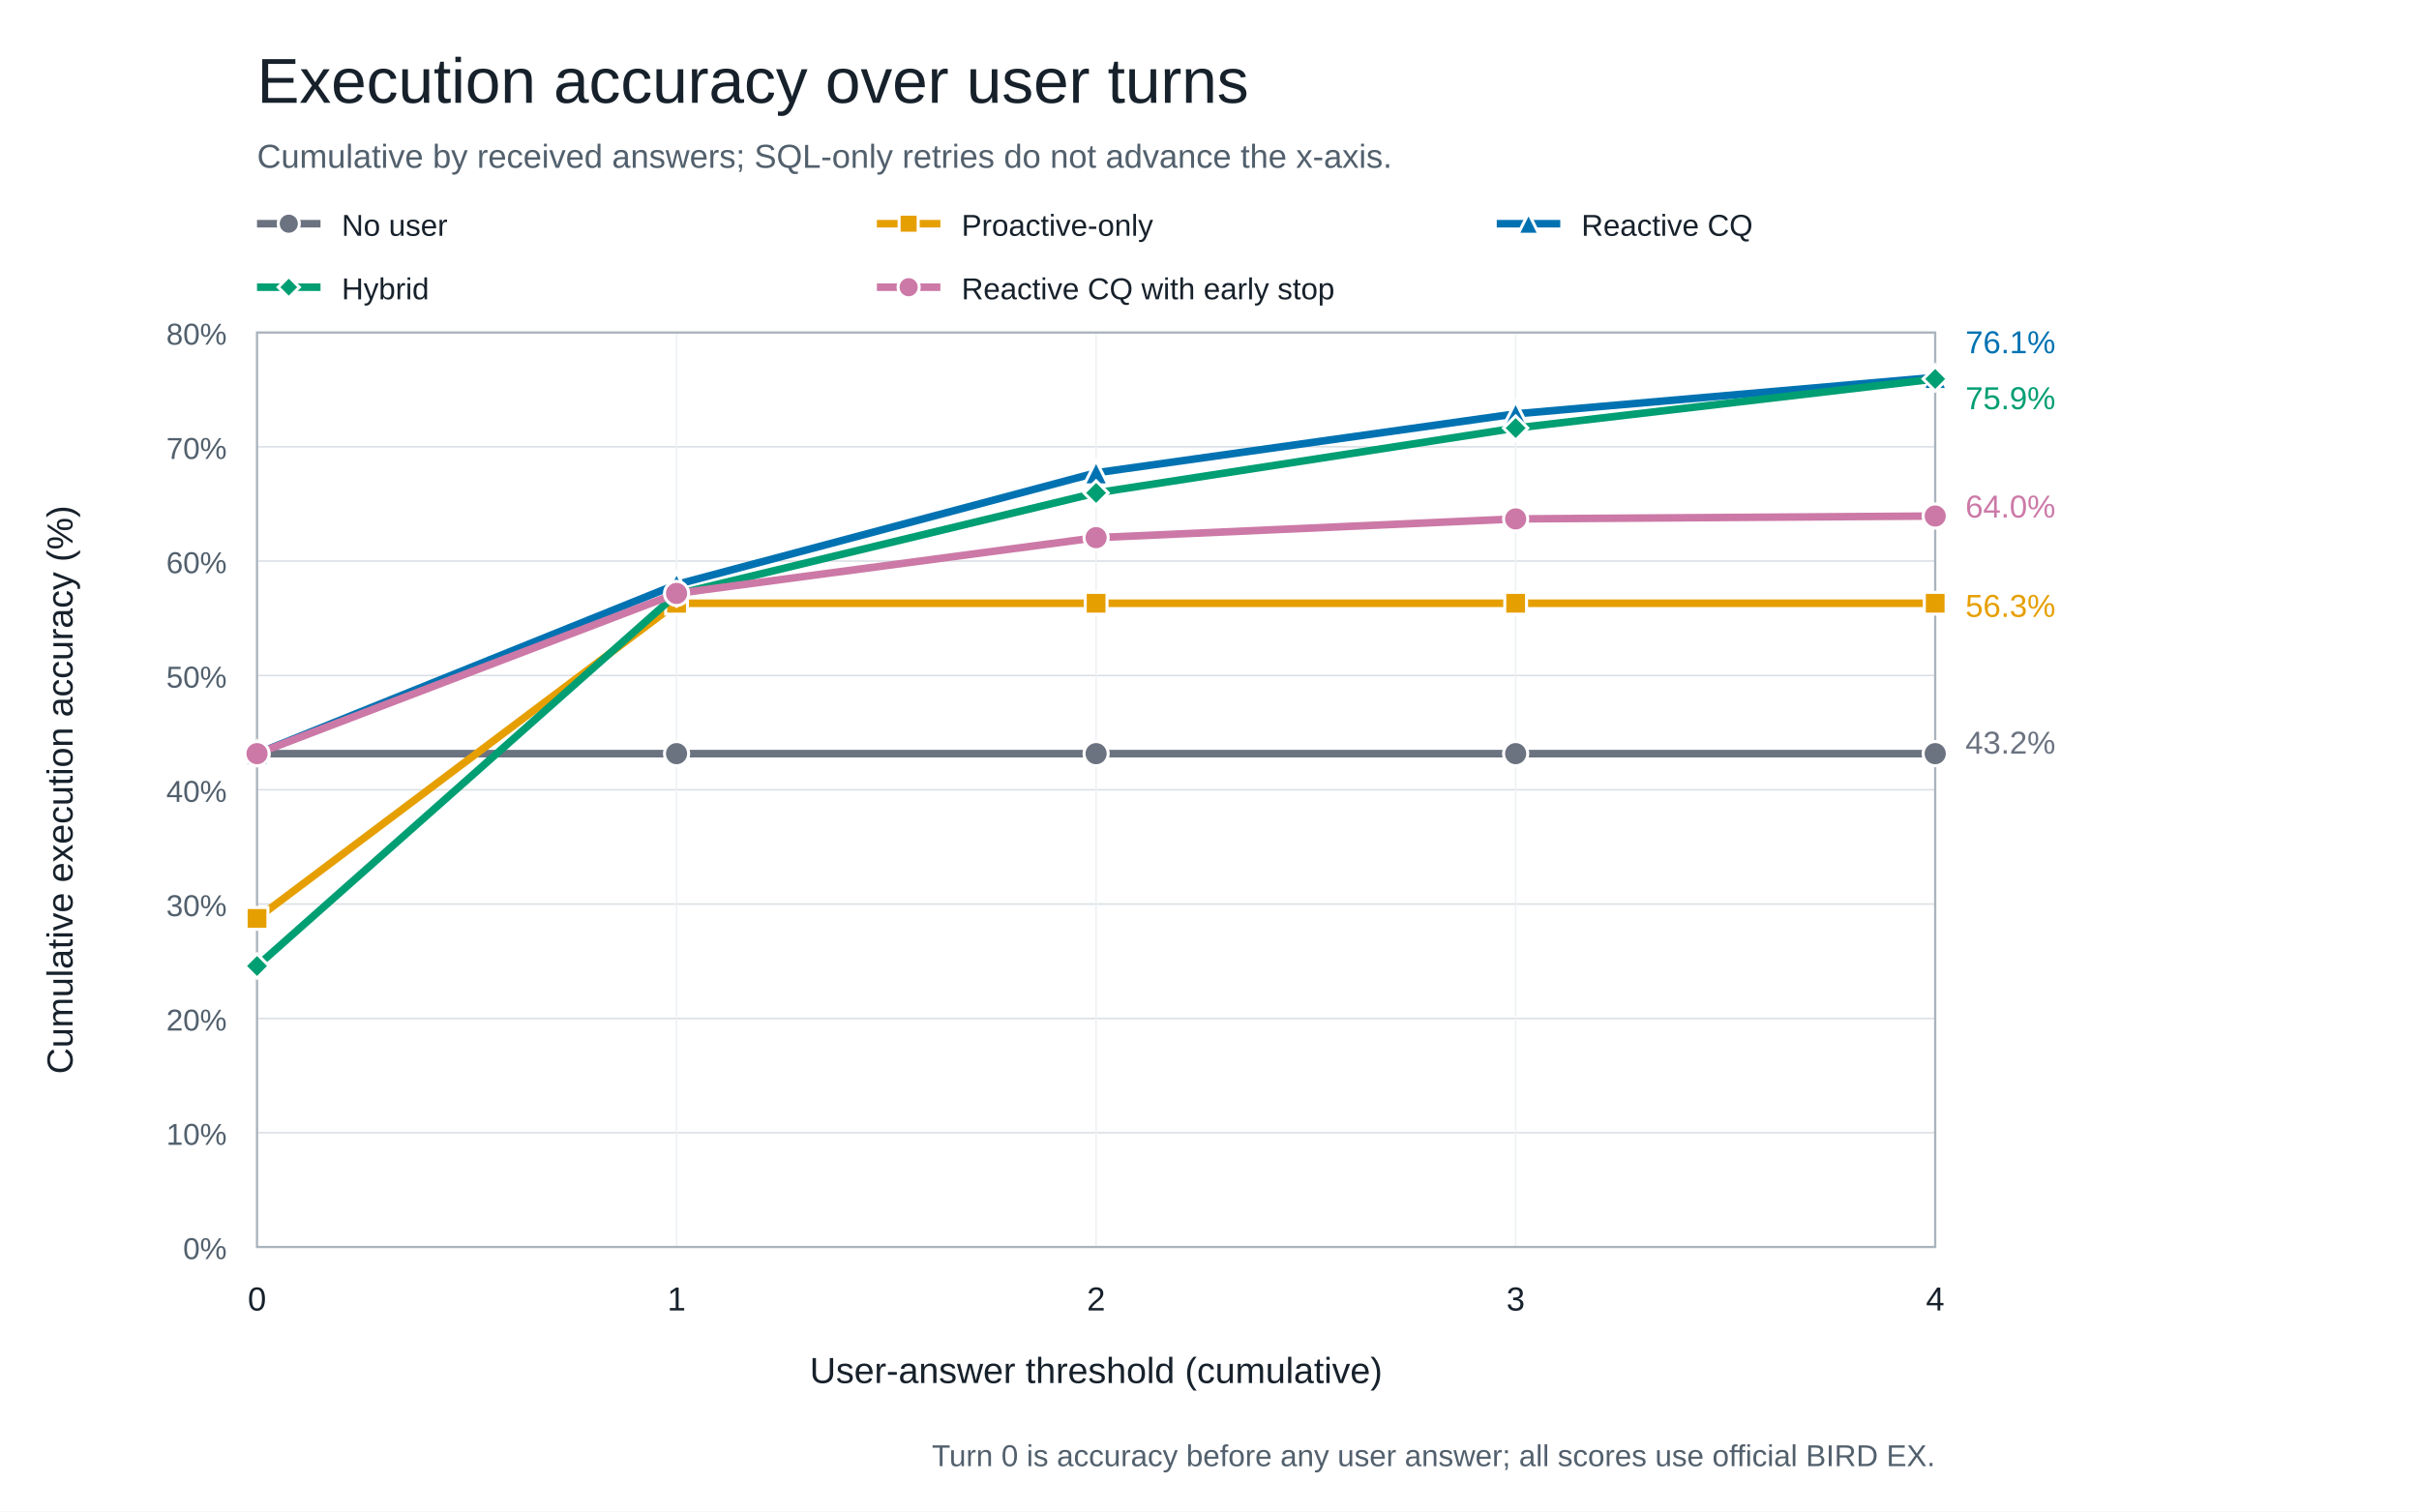
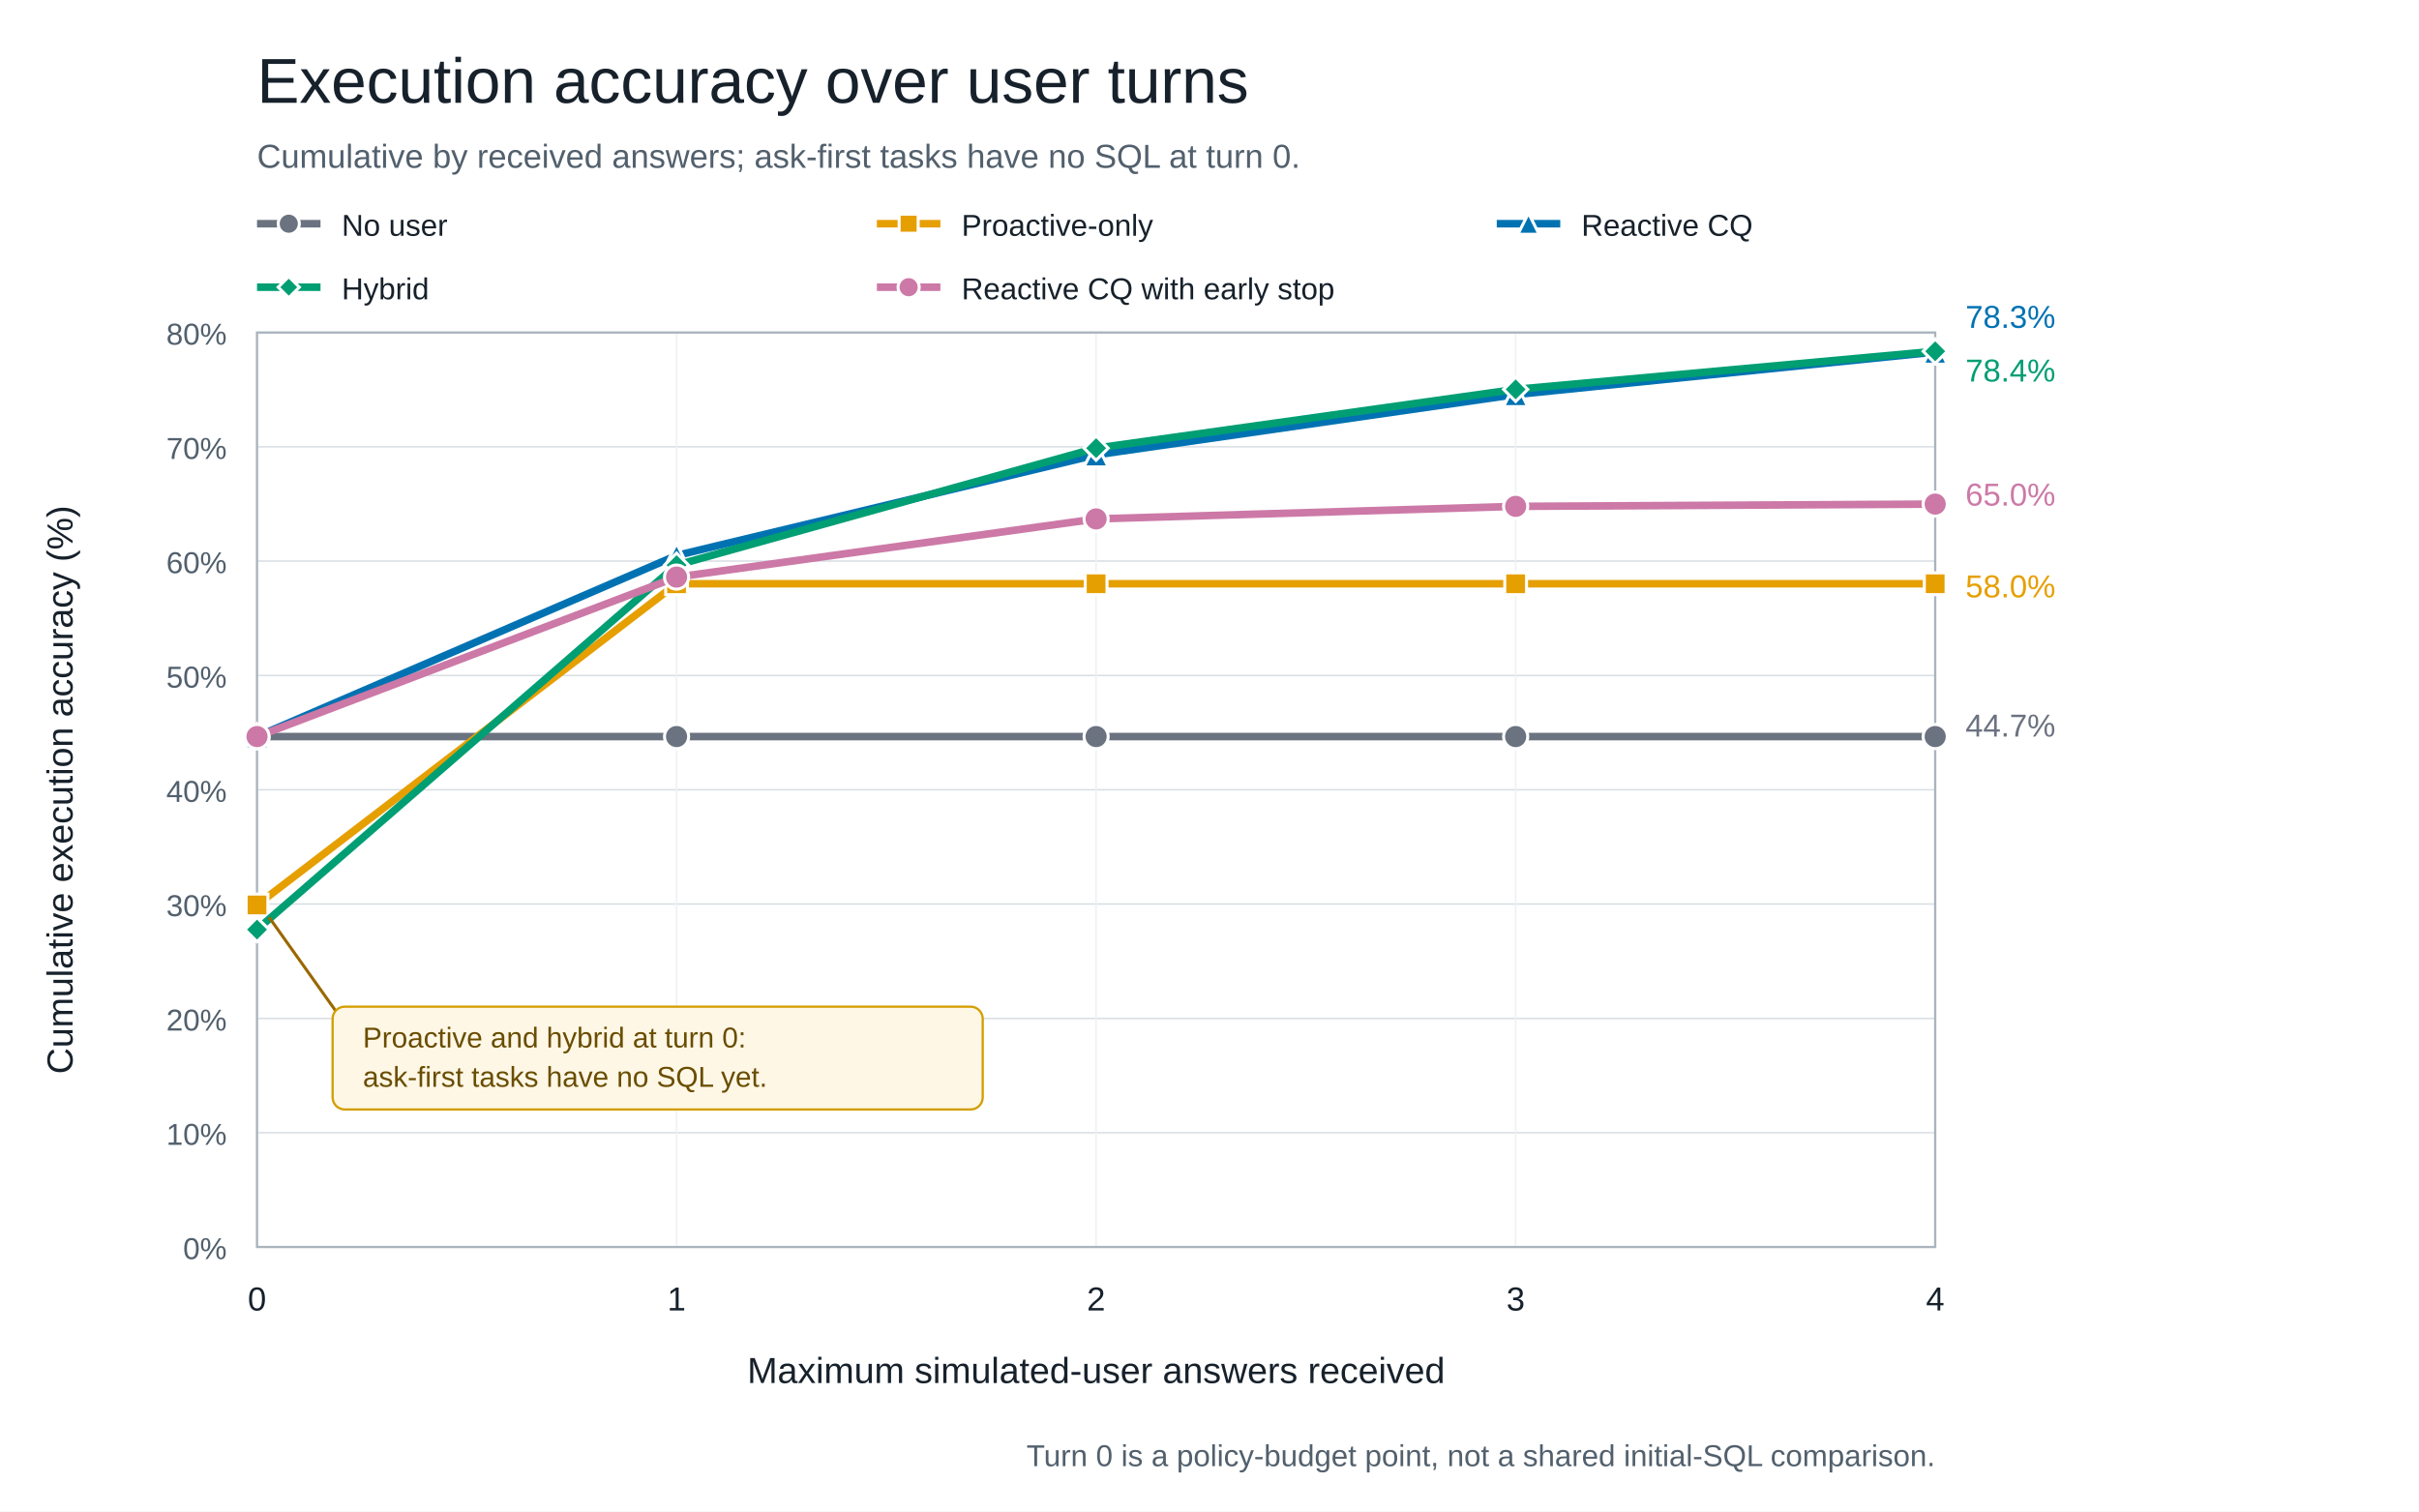
<svg xmlns="http://www.w3.org/2000/svg" width="1600" height="1000" viewBox="0 0 1600 1000" role="img">
  <rect width="1600" height="1000" fill="#FFFFFF" />
  <text x="170.0" y="68.0" font-family="Arial, sans-serif" font-size="42" font-weight="500" text-anchor="start" fill="#17212B">Execution accuracy over user turns</text>
-   <text x="170.0" y="111.0" font-family="Arial, sans-serif" font-size="22" font-weight="400" text-anchor="start" fill="#52606D">Cumulative by received answers; SQL-only retries do not advance the x-axis.</text>
+   <text x="170.0" y="111.0" font-family="Arial, sans-serif" font-size="22" font-weight="400" text-anchor="start" fill="#52606D">Cumulative by received answers; ask-first tasks have no SQL at turn 0.</text>
  <line x1="170" y1="825.0" x2="1280" y2="825.0" stroke="#D9DEE3" stroke-width="1" />
  <text x="150.0" y="833.0" font-family="Arial, sans-serif" font-size="20" font-weight="400" text-anchor="end" fill="#52606D">0%</text>
  <line x1="170" y1="749.4" x2="1280" y2="749.4" stroke="#D9DEE3" stroke-width="1" />
  <text x="150.0" y="757.4" font-family="Arial, sans-serif" font-size="20" font-weight="400" text-anchor="end" fill="#52606D">10%</text>
  <line x1="170" y1="673.8" x2="1280" y2="673.8" stroke="#D9DEE3" stroke-width="1" />
  <text x="150.0" y="681.8" font-family="Arial, sans-serif" font-size="20" font-weight="400" text-anchor="end" fill="#52606D">20%</text>
  <line x1="170" y1="598.1" x2="1280" y2="598.1" stroke="#D9DEE3" stroke-width="1" />
  <text x="150.0" y="606.1" font-family="Arial, sans-serif" font-size="20" font-weight="400" text-anchor="end" fill="#52606D">30%</text>
  <line x1="170" y1="522.5" x2="1280" y2="522.5" stroke="#D9DEE3" stroke-width="1" />
  <text x="150.0" y="530.5" font-family="Arial, sans-serif" font-size="20" font-weight="400" text-anchor="end" fill="#52606D">40%</text>
  <line x1="170" y1="446.9" x2="1280" y2="446.9" stroke="#D9DEE3" stroke-width="1" />
  <text x="150.0" y="454.9" font-family="Arial, sans-serif" font-size="20" font-weight="400" text-anchor="end" fill="#52606D">50%</text>
  <line x1="170" y1="371.2" x2="1280" y2="371.2" stroke="#D9DEE3" stroke-width="1" />
  <text x="150.0" y="379.2" font-family="Arial, sans-serif" font-size="20" font-weight="400" text-anchor="end" fill="#52606D">60%</text>
  <line x1="170" y1="295.6" x2="1280" y2="295.6" stroke="#D9DEE3" stroke-width="1" />
  <text x="150.0" y="303.6" font-family="Arial, sans-serif" font-size="20" font-weight="400" text-anchor="end" fill="#52606D">70%</text>
  <line x1="170" y1="220.0" x2="1280" y2="220.0" stroke="#D9DEE3" stroke-width="1" />
  <text x="150.0" y="228.0" font-family="Arial, sans-serif" font-size="20" font-weight="400" text-anchor="end" fill="#52606D">80%</text>
  <line x1="170.0" y1="220" x2="170.0" y2="825" stroke="#EEF1F4" stroke-width="1" />
  <text x="170.0" y="867.0" font-family="Arial, sans-serif" font-size="22" font-weight="400" text-anchor="middle" fill="#17212B">0</text>
  <line x1="447.5" y1="220" x2="447.5" y2="825" stroke="#EEF1F4" stroke-width="1" />
  <text x="447.5" y="867.0" font-family="Arial, sans-serif" font-size="22" font-weight="400" text-anchor="middle" fill="#17212B">1</text>
  <line x1="725.0" y1="220" x2="725.0" y2="825" stroke="#EEF1F4" stroke-width="1" />
  <text x="725.0" y="867.0" font-family="Arial, sans-serif" font-size="22" font-weight="400" text-anchor="middle" fill="#17212B">2</text>
  <line x1="1002.5" y1="220" x2="1002.5" y2="825" stroke="#EEF1F4" stroke-width="1" />
  <text x="1002.5" y="867.0" font-family="Arial, sans-serif" font-size="22" font-weight="400" text-anchor="middle" fill="#17212B">3</text>
  <line x1="1280.0" y1="220" x2="1280.0" y2="825" stroke="#EEF1F4" stroke-width="1" />
  <text x="1280.0" y="867.0" font-family="Arial, sans-serif" font-size="22" font-weight="400" text-anchor="middle" fill="#17212B">4</text>
  <rect x="170" y="220" width="1110" height="605" fill="none" stroke="#AAB4BE" stroke-width="1.5" />
-   <text x="725.0" y="915.0" font-family="Arial, sans-serif" font-size="24" font-weight="500" text-anchor="middle" fill="#17212B">User-answer threshold (cumulative)</text>
+   <text x="725.0" y="915.0" font-family="Arial, sans-serif" font-size="24" font-weight="500" text-anchor="middle" fill="#17212B">Maximum simulated-user answers received</text>
  <text x="48" y="522.5" font-family="Arial, sans-serif" font-size="24" font-weight="500" text-anchor="middle" fill="#17212B" transform="rotate(-90 48 522.5)">Cumulative execution accuracy (%)</text>
-   <polyline points="170.0,498.6 447.5,498.6 725.0,498.6 1002.5,498.6 1280.0,498.6" fill="none" stroke="#6B7280" stroke-width="5" stroke-linejoin="round" stroke-linecap="round" />
-   <circle cx="170.0" cy="498.6" r="8" fill="#6B7280" stroke="#FFFFFF" stroke-width="2" />
-   <circle cx="447.5" cy="498.6" r="8" fill="#6B7280" stroke="#FFFFFF" stroke-width="2" />
-   <circle cx="725.0" cy="498.6" r="8" fill="#6B7280" stroke="#FFFFFF" stroke-width="2" />
-   <circle cx="1002.5" cy="498.6" r="8" fill="#6B7280" stroke="#FFFFFF" stroke-width="2" />
-   <circle cx="1280.0" cy="498.6" r="8" fill="#6B7280" stroke="#FFFFFF" stroke-width="2" />
-   <text x="1300.0" y="498.6" font-family="Arial, sans-serif" font-size="21" font-weight="500" text-anchor="start" fill="#6B7280">43.2%</text>
-   <polyline points="170.0,607.6 447.5,399.1 725.0,399.1 1002.5,399.1 1280.0,399.1" fill="none" stroke="#E69F00" stroke-width="5" stroke-linejoin="round" stroke-linecap="round" />
-   <rect x="162.8" y="600.4" width="14.4" height="14.4" fill="#E69F00" stroke="#FFFFFF" stroke-width="2" />
-   <rect x="440.3" y="391.9" width="14.4" height="14.4" fill="#E69F00" stroke="#FFFFFF" stroke-width="2" />
-   <rect x="717.8" y="391.9" width="14.4" height="14.4" fill="#E69F00" stroke="#FFFFFF" stroke-width="2" />
-   <rect x="995.3" y="391.9" width="14.4" height="14.4" fill="#E69F00" stroke="#FFFFFF" stroke-width="2" />
-   <rect x="1272.8" y="391.9" width="14.4" height="14.4" fill="#E69F00" stroke="#FFFFFF" stroke-width="2" />
-   <text x="1300.0" y="408.1" font-family="Arial, sans-serif" font-size="21" font-weight="500" text-anchor="start" fill="#E69F00">56.3%</text>
-   <polyline points="170.0,498.6 447.5,386.7 725.0,312.8 1002.5,273.8 1280.0,249.7" fill="none" stroke="#0072B2" stroke-width="5" stroke-linejoin="round" stroke-linecap="round" />
-   <polygon points="170.0,490.6 162.0,506.6 178.0,506.6" fill="#0072B2" stroke="#FFFFFF" stroke-width="2" />
-   <polygon points="447.5,378.7 439.5,394.7 455.5,394.7" fill="#0072B2" stroke="#FFFFFF" stroke-width="2" />
-   <polygon points="725.0,304.8 717.0,320.8 733.0,320.8" fill="#0072B2" stroke="#FFFFFF" stroke-width="2" />
-   <polygon points="1002.5,265.8 994.5,281.8 1010.5,281.8" fill="#0072B2" stroke="#FFFFFF" stroke-width="2" />
-   <polygon points="1280.0,241.7 1272.0,257.7 1288.0,257.7" fill="#0072B2" stroke="#FFFFFF" stroke-width="2" />
-   <text x="1300.0" y="233.7" font-family="Arial, sans-serif" font-size="21" font-weight="500" text-anchor="start" fill="#0072B2">76.1%</text>
-   <polyline points="170.0,639.1 447.5,393.1 725.0,326.1 1002.5,283.2 1280.0,250.7" fill="none" stroke="#009E73" stroke-width="5" stroke-linejoin="round" stroke-linecap="round" />
-   <polygon points="170.0,631.1 162.0,639.1 170.0,647.1 178.0,639.1" fill="#009E73" stroke="#FFFFFF" stroke-width="2" />
-   <polygon points="447.5,385.1 439.5,393.1 447.5,401.1 455.5,393.1" fill="#009E73" stroke="#FFFFFF" stroke-width="2" />
-   <polygon points="725.0,318.1 717.0,326.1 725.0,334.1 733.0,326.1" fill="#009E73" stroke="#FFFFFF" stroke-width="2" />
-   <polygon points="1002.5,275.2 994.5,283.2 1002.5,291.2 1010.5,283.2" fill="#009E73" stroke="#FFFFFF" stroke-width="2" />
-   <polygon points="1280.0,242.7 1272.0,250.7 1280.0,258.7 1288.0,250.7" fill="#009E73" stroke="#FFFFFF" stroke-width="2" />
-   <text x="1300.0" y="270.7" font-family="Arial, sans-serif" font-size="21" font-weight="500" text-anchor="start" fill="#009E73">75.9%</text>
-   <polyline points="170.0,498.6 447.5,392.6 725.0,355.7 1002.5,343.3 1280.0,341.4" fill="none" stroke="#CC79A7" stroke-width="5" stroke-linejoin="round" stroke-linecap="round" />
-   <circle cx="170.0" cy="498.6" r="8" fill="#CC79A7" stroke="#FFFFFF" stroke-width="2" />
-   <circle cx="447.5" cy="392.6" r="8" fill="#CC79A7" stroke="#FFFFFF" stroke-width="2" />
-   <circle cx="725.0" cy="355.7" r="8" fill="#CC79A7" stroke="#FFFFFF" stroke-width="2" />
-   <circle cx="1002.5" cy="343.3" r="8" fill="#CC79A7" stroke="#FFFFFF" stroke-width="2" />
-   <circle cx="1280.0" cy="341.4" r="8" fill="#CC79A7" stroke="#FFFFFF" stroke-width="2" />
-   <text x="1300.0" y="342.4" font-family="Arial, sans-serif" font-size="21" font-weight="500" text-anchor="start" fill="#CC79A7">64.0%</text>
+   <polyline points="170.0,487.3 447.5,487.3 725.0,487.3 1002.5,487.3 1280.0,487.3" fill="none" stroke="#6B7280" stroke-width="5" stroke-linejoin="round" stroke-linecap="round" />
+   <circle cx="170.0" cy="487.3" r="8" fill="#6B7280" stroke="#FFFFFF" stroke-width="2" />
+   <circle cx="447.5" cy="487.3" r="8" fill="#6B7280" stroke="#FFFFFF" stroke-width="2" />
+   <circle cx="725.0" cy="487.3" r="8" fill="#6B7280" stroke="#FFFFFF" stroke-width="2" />
+   <circle cx="1002.5" cy="487.3" r="8" fill="#6B7280" stroke="#FFFFFF" stroke-width="2" />
+   <circle cx="1280.0" cy="487.3" r="8" fill="#6B7280" stroke="#FFFFFF" stroke-width="2" />
+   <text x="1300.0" y="487.3" font-family="Arial, sans-serif" font-size="21" font-weight="500" text-anchor="start" fill="#6B7280">44.7%</text>
+   <polyline points="170.0,598.7 447.5,386.2 725.0,386.2 1002.5,386.2 1280.0,386.2" fill="none" stroke="#E69F00" stroke-width="5" stroke-linejoin="round" stroke-linecap="round" />
+   <rect x="162.8" y="591.5" width="14.4" height="14.4" fill="#E69F00" stroke="#FFFFFF" stroke-width="2" />
+   <rect x="440.3" y="379.0" width="14.4" height="14.4" fill="#E69F00" stroke="#FFFFFF" stroke-width="2" />
+   <rect x="717.8" y="379.0" width="14.4" height="14.4" fill="#E69F00" stroke="#FFFFFF" stroke-width="2" />
+   <rect x="995.3" y="379.0" width="14.4" height="14.4" fill="#E69F00" stroke="#FFFFFF" stroke-width="2" />
+   <rect x="1272.8" y="379.0" width="14.4" height="14.4" fill="#E69F00" stroke="#FFFFFF" stroke-width="2" />
+   <text x="1300.0" y="395.2" font-family="Arial, sans-serif" font-size="21" font-weight="500" text-anchor="start" fill="#E69F00">58.0%</text>
+   <polyline points="170.0,487.3 447.5,367.5 725.0,300.9 1002.5,261.0 1280.0,232.9" fill="none" stroke="#0072B2" stroke-width="5" stroke-linejoin="round" stroke-linecap="round" />
+   <polygon points="170.0,479.3 162.0,495.3 178.0,495.3" fill="#0072B2" stroke="#FFFFFF" stroke-width="2" />
+   <polygon points="447.5,359.5 439.5,375.5 455.5,375.5" fill="#0072B2" stroke="#FFFFFF" stroke-width="2" />
+   <polygon points="725.0,292.9 717.0,308.9 733.0,308.9" fill="#0072B2" stroke="#FFFFFF" stroke-width="2" />
+   <polygon points="1002.5,253.0 994.5,269.0 1010.5,269.0" fill="#0072B2" stroke="#FFFFFF" stroke-width="2" />
+   <polygon points="1280.0,224.9 1272.0,240.9 1288.0,240.9" fill="#0072B2" stroke="#FFFFFF" stroke-width="2" />
+   <text x="1300.0" y="216.9" font-family="Arial, sans-serif" font-size="21" font-weight="500" text-anchor="start" fill="#0072B2">78.3%</text>
+   <polyline points="170.0,615.0 447.5,373.9 725.0,296.5 1002.5,257.6 1280.0,232.4" fill="none" stroke="#009E73" stroke-width="5" stroke-linejoin="round" stroke-linecap="round" />
+   <polygon points="170.0,607.0 162.0,615.0 170.0,623.0 178.0,615.0" fill="#009E73" stroke="#FFFFFF" stroke-width="2" />
+   <polygon points="447.5,365.9 439.5,373.9 447.5,381.9 455.5,373.9" fill="#009E73" stroke="#FFFFFF" stroke-width="2" />
+   <polygon points="725.0,288.5 717.0,296.5 725.0,304.5 733.0,296.5" fill="#009E73" stroke="#FFFFFF" stroke-width="2" />
+   <polygon points="1002.5,249.6 994.5,257.6 1002.5,265.6 1010.5,257.6" fill="#009E73" stroke="#FFFFFF" stroke-width="2" />
+   <polygon points="1280.0,224.4 1272.0,232.4 1280.0,240.4 1288.0,232.4" fill="#009E73" stroke="#FFFFFF" stroke-width="2" />
+   <text x="1300.0" y="252.4" font-family="Arial, sans-serif" font-size="21" font-weight="500" text-anchor="start" fill="#009E73">78.4%</text>
+   <polyline points="170.0,487.3 447.5,381.8 725.0,343.3 1002.5,335.0 1280.0,333.5" fill="none" stroke="#CC79A7" stroke-width="5" stroke-linejoin="round" stroke-linecap="round" />
+   <circle cx="170.0" cy="487.3" r="8" fill="#CC79A7" stroke="#FFFFFF" stroke-width="2" />
+   <circle cx="447.5" cy="381.8" r="8" fill="#CC79A7" stroke="#FFFFFF" stroke-width="2" />
+   <circle cx="725.0" cy="343.3" r="8" fill="#CC79A7" stroke="#FFFFFF" stroke-width="2" />
+   <circle cx="1002.5" cy="335.0" r="8" fill="#CC79A7" stroke="#FFFFFF" stroke-width="2" />
+   <circle cx="1280.0" cy="333.5" r="8" fill="#CC79A7" stroke="#FFFFFF" stroke-width="2" />
+   <text x="1300.0" y="334.5" font-family="Arial, sans-serif" font-size="21" font-weight="500" text-anchor="start" fill="#CC79A7">65.0%</text>
+   <line x1="178.0" y1="606.9" x2="230" y2="680" stroke="#9A6700" stroke-width="2" />
+   <rect x="220" y="666" width="430" height="68" rx="8" fill="#FFF7E6" stroke="#D39E00" stroke-width="1.5" />
+   <text x="240.0" y="693.0" font-family="Arial, sans-serif" font-size="19" font-weight="500" text-anchor="start" fill="#694D00">Proactive and hybrid at turn 0:</text>
+   <text x="240.0" y="719.0" font-family="Arial, sans-serif" font-size="19" font-weight="400" text-anchor="start" fill="#694D00">ask-first tasks have no SQL yet.</text>
  <line x1="170" y1="148" x2="212" y2="148" stroke="#6B7280" stroke-width="5" />
  <circle cx="191.0" cy="148.0" r="7" fill="#6B7280" stroke="#FFFFFF" stroke-width="2" />
  <text x="226.0" y="156.0" font-family="Arial, sans-serif" font-size="20" font-weight="400" text-anchor="start" fill="#17212B">No user</text>
  <line x1="580" y1="148" x2="622" y2="148" stroke="#E69F00" stroke-width="5" />
  <rect x="594.7" y="141.7" width="12.6" height="12.6" fill="#E69F00" stroke="#FFFFFF" stroke-width="2" />
  <text x="636.0" y="156.0" font-family="Arial, sans-serif" font-size="20" font-weight="400" text-anchor="start" fill="#17212B">Proactive-only</text>
  <line x1="990" y1="148" x2="1032" y2="148" stroke="#0072B2" stroke-width="5" />
  <polygon points="1011.0,141.0 1004.0,155.0 1018.0,155.0" fill="#0072B2" stroke="#FFFFFF" stroke-width="2" />
  <text x="1046.0" y="156.0" font-family="Arial, sans-serif" font-size="20" font-weight="400" text-anchor="start" fill="#17212B">Reactive CQ</text>
  <line x1="170" y1="190" x2="212" y2="190" stroke="#009E73" stroke-width="5" />
  <polygon points="191.0,183.0 184.0,190.0 191.0,197.0 198.0,190.0" fill="#009E73" stroke="#FFFFFF" stroke-width="2" />
  <text x="226.0" y="198.0" font-family="Arial, sans-serif" font-size="20" font-weight="400" text-anchor="start" fill="#17212B">Hybrid</text>
  <line x1="580" y1="190" x2="622" y2="190" stroke="#CC79A7" stroke-width="5" />
  <circle cx="601.0" cy="190.0" r="7" fill="#CC79A7" stroke="#FFFFFF" stroke-width="2" />
  <text x="636.0" y="198.0" font-family="Arial, sans-serif" font-size="20" font-weight="400" text-anchor="start" fill="#17212B">Reactive CQ with early stop</text>
-   <text x="1280.0" y="970.0" font-family="Arial, sans-serif" font-size="20" font-weight="400" text-anchor="end" fill="#52606D">Turn 0 is accuracy before any user answer; all scores use official BIRD EX.</text>
+   <text x="1280.0" y="970.0" font-family="Arial, sans-serif" font-size="20" font-weight="400" text-anchor="end" fill="#52606D">Turn 0 is a policy-budget point, not a shared initial-SQL comparison.</text>
</svg>
